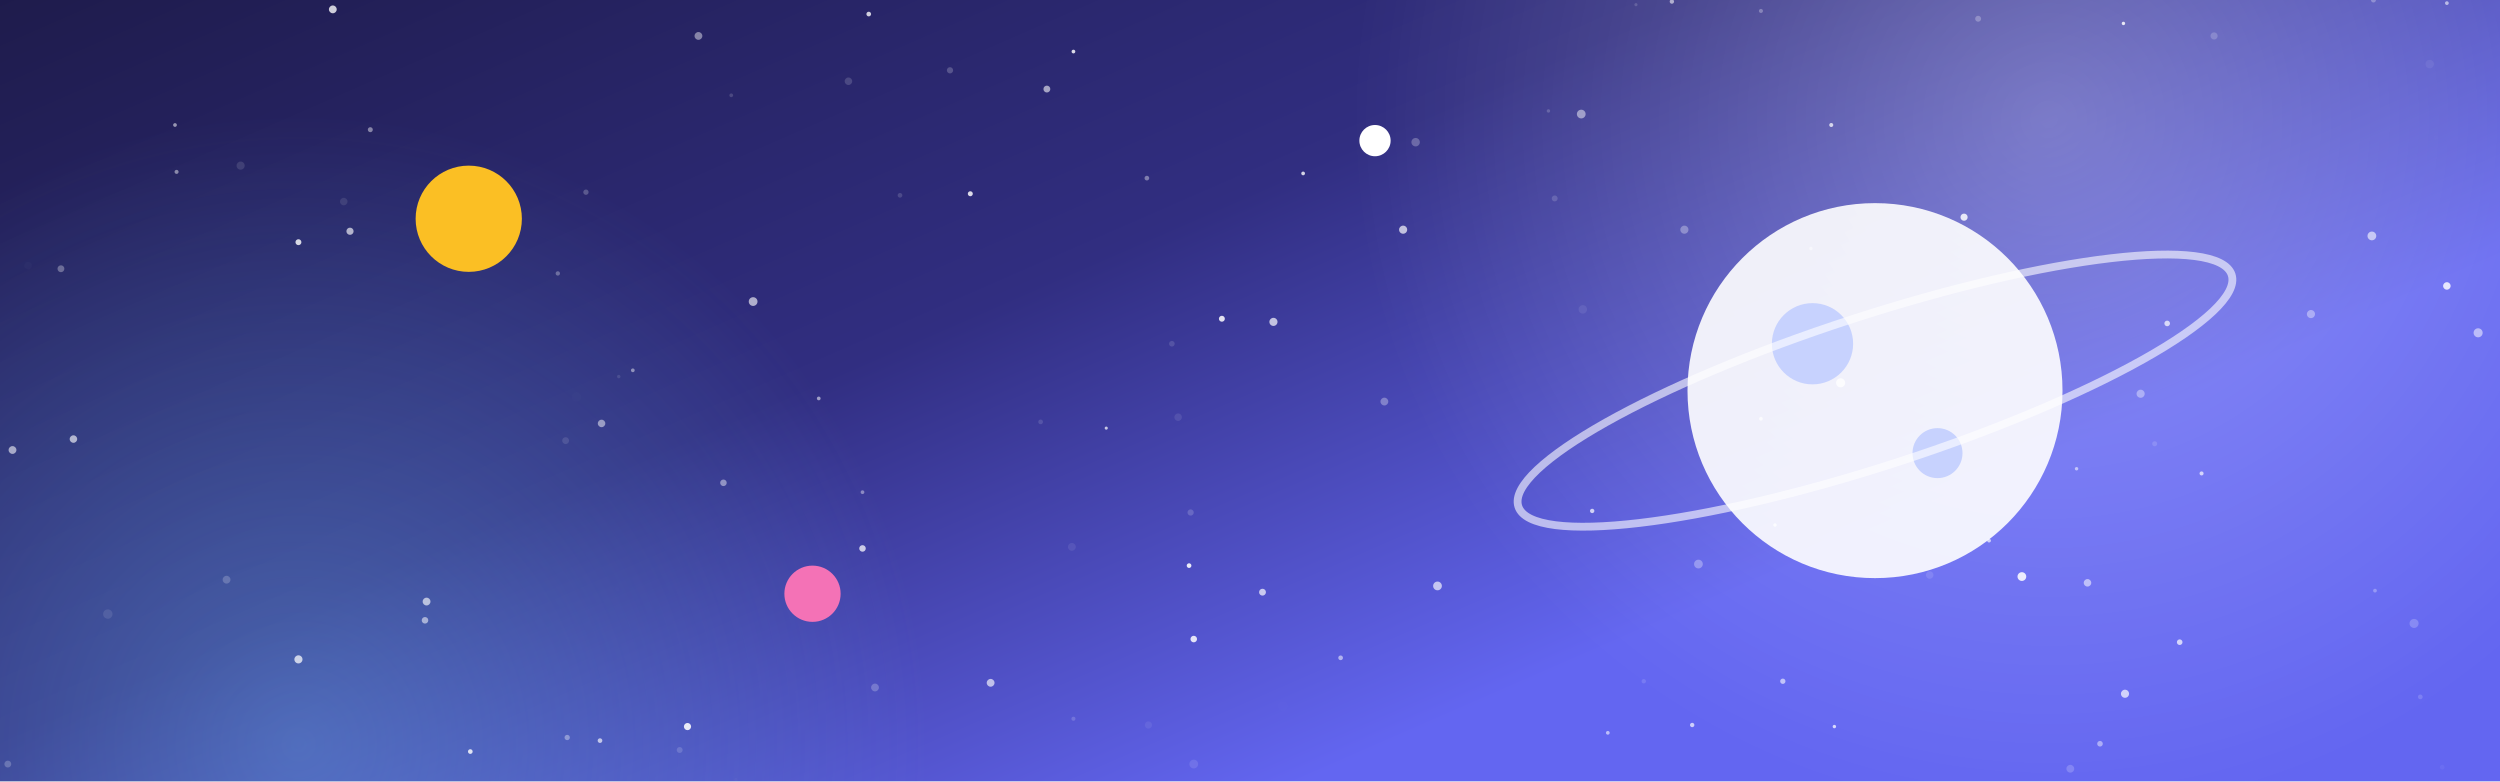
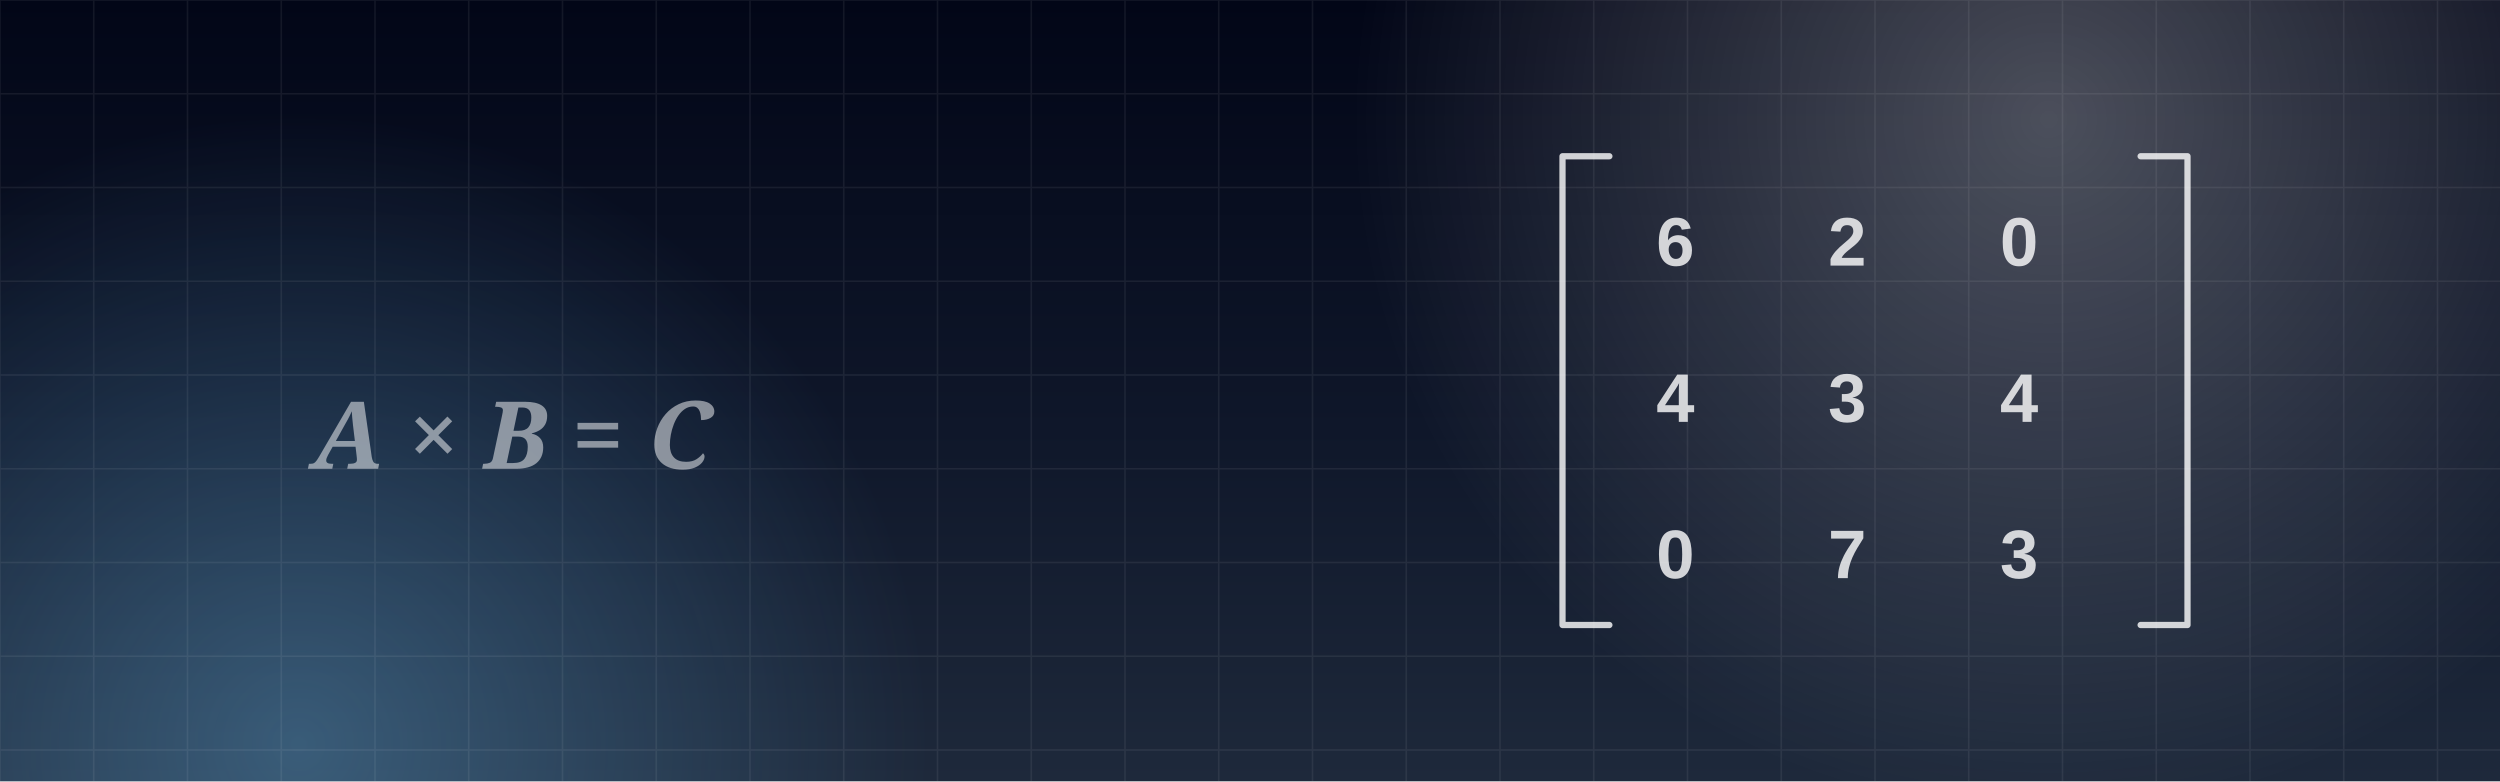
<svg xmlns="http://www.w3.org/2000/svg" viewBox="0 0 1600 500" preserveAspectRatio="xMidYMid slice">
  <defs>
-     <linearGradient id="g" gradientTransform="rotate(35)">
-       <stop offset="0" stop-color="#1e1b4b" />
-       <stop offset=".55" stop-color="#312e81" />
-       <stop offset="1" stop-color="#6366f1" />
+     <linearGradient id="g" gradientTransform="rotate(90)">
+       <stop offset="0" stop-color="#020617" />
+       <stop offset=".55" stop-color="#0f172a" />
+       <stop offset="1" stop-color="#1e293b" />
    </linearGradient>
    <radialGradient id="r1">
      <stop offset="0" stop-color="#fff" stop-opacity=".28" />
      <stop offset="1" stop-color="#fff" stop-opacity="0" />
    </radialGradient>
    <radialGradient id="r2">
-       <stop offset="0" stop-color="#7cf" stop-opacity=".35" />
+       <stop offset="0" stop-color="#7cf" stop-opacity=".32" />
      <stop offset="1" stop-color="#7cf" stop-opacity="0" />
    </radialGradient>
  </defs>
  <rect width="1600" height="500" fill="url(#g)" />
  <circle cx="1312" cy="75" r="450" fill="url(#r1)" />
  <circle cx="192" cy="475" r="400" fill="url(#r2)" />
-   <circle cx="1159" cy="159" r="1.1" fill="#fff" fill-opacity="0.45" />
-   <circle cx="708" cy="274" r="1.0" fill="#fff" fill-opacity="0.71" />
-   <circle cx="686" cy="350" r="2.5" fill="#fff" fill-opacity="0.08" />
-   <circle cx="1545" cy="399" r="2.9" fill="#fff" fill-opacity="0.21" />
-   <circle cx="482" cy="193" r="2.8" fill="#fff" fill-opacity="0.62" />
-   <circle cx="1387" cy="207" r="1.8" fill="#fff" fill-opacity="0.71" />
-   <circle cx="272" cy="397" r="2.1" fill="#fff" fill-opacity="0.53" />
-   <circle cx="552" cy="315" r="1.2" fill="#fff" fill-opacity="0.40" />
-   <circle cx="608" cy="45" r="2.0" fill="#fff" fill-opacity="0.21" />
-   <circle cx="5" cy="489" r="2.2" fill="#fff" fill-opacity="0.22" />
-   <circle cx="384" cy="474" r="1.5" fill="#fff" fill-opacity="0.65" />
-   <circle cx="1013" cy="198" r="2.7" fill="#fff" fill-opacity="0.08" />
-   <circle cx="213" cy="6" r="2.5" fill="#fff" fill-opacity="0.78" />
-   <circle cx="1047" cy="3" r="1.0" fill="#fff" fill-opacity="0.16" />
-   <circle cx="471" cy="499" r="1.0" fill="#fff" fill-opacity="0.02" />
-   <circle cx="362" cy="282" r="2.2" fill="#fff" fill-opacity="0.11" />
-   <circle cx="405" cy="237" r="1.2" fill="#fff" fill-opacity="0.45" />
-   <circle cx="47" cy="281" r="2.4" fill="#fff" fill-opacity="0.62" />
-   <circle cx="1518" cy="151" r="2.8" fill="#fff" fill-opacity="0.60" />
-   <circle cx="1127" cy="7" r="1.3" fill="#fff" fill-opacity="0.29" />
-   <circle cx="808" cy="379" r="2.2" fill="#fff" fill-opacity="0.69" />
-   <circle cx="1549" cy="446" r="1.5" fill="#fff" fill-opacity="0.16" />
-   <circle cx="1078" cy="147" r="2.6" fill="#fff" fill-opacity="0.31" />
-   <circle cx="621" cy="124" r="1.6" fill="#fff" fill-opacity="0.83" />
-   <circle cx="1519" cy="0" r="1.6" fill="#fff" fill-opacity="0.28" />
-   <circle cx="1325" cy="492" r="2.5" fill="#fff" fill-opacity="0.19" />
-   <circle cx="552" cy="351" r="2.1" fill="#fff" fill-opacity="0.73" />
-   <circle cx="898" cy="147" r="2.6" fill="#fff" fill-opacity="0.68" />
-   <circle cx="1336" cy="373" r="2.4" fill="#fff" fill-opacity="0.54" />
-   <circle cx="69" cy="393" r="3.0" fill="#fff" fill-opacity="0.10" />
-   <circle cx="750" cy="220" r="1.8" fill="#fff" fill-opacity="0.13" />
-   <circle cx="576" cy="125" r="1.5" fill="#fff" fill-opacity="0.15" />
-   <circle cx="237" cy="83" r="1.6" fill="#fff" fill-opacity="0.44" />
-   <circle cx="543" cy="52" r="2.4" fill="#fff" fill-opacity="0.16" />
-   <circle cx="112" cy="80" r="1.2" fill="#fff" fill-opacity="0.53" />
-   <circle cx="524" cy="255" r="1.2" fill="#fff" fill-opacity="0.54" />
-   <circle cx="1344" cy="476" r="1.8" fill="#fff" fill-opacity="0.45" />
-   <circle cx="1012" cy="73" r="2.8" fill="#fff" fill-opacity="0.48" />
-   <circle cx="396" cy="241" r="1.1" fill="#fff" fill-opacity="0.11" />
-   <circle cx="1019" cy="327" r="1.4" fill="#fff" fill-opacity="0.71" />
-   <circle cx="1141" cy="436" r="1.7" fill="#fff" fill-opacity="0.59" />
-   <circle cx="920" cy="375" r="2.8" fill="#fff" fill-opacity="0.65" />
-   <circle cx="634" cy="437" r="2.5" fill="#fff" fill-opacity="0.64" />
-   <circle cx="1566" cy="2" r="1.2" fill="#fff" fill-opacity="0.57" />
-   <circle cx="1563" cy="491" r="1.5" fill="#fff" fill-opacity="0.05" />
-   <circle cx="1257" cy="139" r="2.3" fill="#fff" fill-opacity="0.83" />
-   <circle cx="154" cy="106" r="2.6" fill="#fff" fill-opacity="0.12" />
-   <circle cx="191" cy="422" r="2.6" fill="#fff" fill-opacity="0.72" />
-   <circle cx="754" cy="267" r="2.4" fill="#fff" fill-opacity="0.09" />
-   <circle cx="1172" cy="80" r="1.3" fill="#fff" fill-opacity="0.73" />
-   <circle cx="1070" cy="1" r="1.4" fill="#fff" fill-opacity="0.56" />
-   <circle cx="191" cy="155" r="1.9" fill="#fff" fill-opacity="0.81" />
-   <circle cx="886" cy="257" r="2.5" fill="#fff" fill-opacity="0.32" />
-   <circle cx="468" cy="61" r="1.2" fill="#fff" fill-opacity="0.16" />
-   <circle cx="636" cy="135" r="2.2" fill="#fff" fill-opacity="0.00" />
-   <circle cx="363" cy="472" r="1.7" fill="#fff" fill-opacity="0.36" />
-   <circle cx="1052" cy="436" r="1.4" fill="#fff" fill-opacity="0.13" />
-   <circle cx="1555" cy="41" r="2.7" fill="#fff" fill-opacity="0.06" />
-   <circle cx="670" cy="57" r="2.2" fill="#fff" fill-opacity="0.58" />
-   <circle cx="687" cy="460" r="1.3" fill="#fff" fill-opacity="0.17" />
-   <circle cx="815" cy="206" r="2.6" fill="#fff" fill-opacity="0.69" />
-   <circle cx="1273" cy="346" r="1.2" fill="#fff" fill-opacity="0.66" />
-   <circle cx="440" cy="465" r="2.3" fill="#fff" fill-opacity="0.87" />
-   <circle cx="1083" cy="464" r="1.4" fill="#fff" fill-opacity="0.68" />
-   <circle cx="39" cy="172" r="2.2" fill="#fff" fill-opacity="0.31" />
-   <circle cx="1379" cy="284" r="1.6" fill="#fff" fill-opacity="0.14" />
-   <circle cx="224" cy="148" r="2.3" fill="#fff" fill-opacity="0.64" />
-   <circle cx="1235" cy="368" r="2.4" fill="#fff" fill-opacity="0.12" />
-   <circle cx="1370" cy="252" r="2.6" fill="#fff" fill-opacity="0.38" />
-   <circle cx="906" cy="91" r="2.7" fill="#fff" fill-opacity="0.26" />
-   <circle cx="1127" cy="268" r="1.2" fill="#fff" fill-opacity="0.70" />
-   <circle cx="1479" cy="201" r="2.6" fill="#fff" fill-opacity="0.38" />
-   <circle cx="995" cy="127" r="1.9" fill="#fff" fill-opacity="0.16" />
-   <circle cx="782" cy="204" r="1.9" fill="#fff" fill-opacity="0.85" />
-   <circle cx="1174" cy="465" r="1.1" fill="#fff" fill-opacity="0.75" />
-   <circle cx="1559" cy="88" r="1.2" fill="#fff" fill-opacity="0.01" />
-   <circle cx="1266" cy="12" r="1.9" fill="#fff" fill-opacity="0.26" />
-   <circle cx="1520" cy="378" r="1.2" fill="#fff" fill-opacity="0.29" />
-   <circle cx="463" cy="309" r="2.1" fill="#fff" fill-opacity="0.44" />
-   <circle cx="447" cy="23" r="2.5" fill="#fff" fill-opacity="0.44" />
-   <circle cx="385" cy="271" r="2.4" fill="#fff" fill-opacity="0.49" />
-   <circle cx="375" cy="123" r="1.7" fill="#fff" fill-opacity="0.23" />
-   <circle cx="991" cy="71" r="1.1" fill="#fff" fill-opacity="0.19" />
-   <circle cx="435" cy="480" r="1.9" fill="#fff" fill-opacity="0.16" />
-   <circle cx="761" cy="362" r="1.5" fill="#fff" fill-opacity="0.89" />
-   <circle cx="764" cy="489" r="2.8" fill="#fff" fill-opacity="0.11" />
-   <circle cx="1136" cy="336" r="1.1" fill="#fff" fill-opacity="0.80" />
-   <circle cx="1087" cy="361" r="2.8" fill="#fff" fill-opacity="0.31" />
-   <circle cx="834" cy="111" r="1.2" fill="#fff" fill-opacity="0.79" />
-   <circle cx="357" cy="175" r="1.4" fill="#fff" fill-opacity="0.30" />
-   <circle cx="821" cy="452" r="2.9" fill="#fff" fill-opacity="0.01" />
-   <circle cx="666" cy="270" r="1.5" fill="#fff" fill-opacity="0.13" />
-   <circle cx="762" cy="328" r="2.0" fill="#fff" fill-opacity="0.17" />
-   <circle cx="1029" cy="469" r="1.2" fill="#fff" fill-opacity="0.57" />
-   <circle cx="1329" cy="300" r="1.1" fill="#fff" fill-opacity="0.55" />
-   <circle cx="220" cy="129" r="2.4" fill="#fff" fill-opacity="0.10" />
-   <circle cx="1178" cy="245" r="2.9" fill="#fff" fill-opacity="0.79" />
-   <circle cx="687" cy="33" r="1.2" fill="#fff" fill-opacity="0.83" />
-   <circle cx="1395" cy="411" r="1.8" fill="#fff" fill-opacity="0.71" />
-   <circle cx="734" cy="114" r="1.5" fill="#fff" fill-opacity="0.38" />
-   <circle cx="1409" cy="303" r="1.3" fill="#fff" fill-opacity="0.68" />
-   <circle cx="556" cy="9" r="1.5" fill="#fff" fill-opacity="0.78" />
-   <circle cx="764" cy="409" r="2.1" fill="#fff" fill-opacity="0.84" />
-   <circle cx="1360" cy="444" r="2.6" fill="#fff" fill-opacity="0.69" />
-   <circle cx="369" cy="254" r="3.0" fill="#fff" fill-opacity="0.01" />
-   <circle cx="735" cy="464" r="2.3" fill="#fff" fill-opacity="0.07" />
-   <circle cx="8" cy="288" r="2.5" fill="#fff" fill-opacity="0.57" />
-   <circle cx="301" cy="481" r="1.5" fill="#fff" fill-opacity="0.82" />
-   <circle cx="113" cy="110" r="1.3" fill="#fff" fill-opacity="0.46" />
-   <circle cx="18" cy="170" r="2.4" fill="#fff" fill-opacity="0.02" />
-   <circle cx="1417" cy="23" r="2.3" fill="#fff" fill-opacity="0.19" />
-   <circle cx="1566" cy="183" r="2.4" fill="#fff" fill-opacity="0.82" />
-   <circle cx="858" cy="421" r="1.5" fill="#fff" fill-opacity="0.53" />
-   <circle cx="1586" cy="213" r="2.9" fill="#fff" fill-opacity="0.52" />
-   <circle cx="1359" cy="15" r="1.1" fill="#fff" fill-opacity="0.84" />
-   <circle cx="395" cy="377" r="1.2" fill="#fff" fill-opacity="0.01" />
-   <circle cx="273" cy="385" r="2.5" fill="#fff" fill-opacity="0.63" />
-   <circle cx="560" cy="440" r="2.5" fill="#fff" fill-opacity="0.23" />
-   <circle cx="1294" cy="369" r="2.8" fill="#fff" fill-opacity="0.86" />
-   <circle cx="145" cy="371" r="2.5" fill="#fff" fill-opacity="0.20" />
-   <circle cx="1200" cy="250" r="120" fill="#fff" fill-opacity=".9" />
-   <circle cx="1160" cy="220" r="26" fill="#c7d2fe" />
-   <circle cx="1240" cy="290" r="16" fill="#c7d2fe" />
-   <ellipse cx="1200" cy="250" rx="240" ry="48" transform="rotate(-18 1200 250)" fill="none" stroke="#fff" stroke-opacity="0.6" stroke-width="5" stroke-linecap="round" />
-   <circle cx="300" cy="140" r="34" fill="#fbbf24" />
-   <circle cx="520" cy="380" r="18" fill="#f472b6" />
-   <circle cx="880" cy="90" r="10" fill="#fff" />
+   <path d="M0 0V500M60 0V500M120 0V500M180 0V500M240 0V500M300 0V500M360 0V500M420 0V500M480 0V500M540 0V500M600 0V500M660 0V500M720 0V500M780 0V500M840 0V500M900 0V500M960 0V500M1020 0V500M1080 0V500M1140 0V500M1200 0V500M1260 0V500M1320 0V500M1380 0V500M1440 0V500M1500 0V500M1560 0V500M1620 0V500M0 0H1600M0 60H1600M0 120H1600M0 180H1600M0 240H1600M0 300H1600M0 360H1600M0 420H1600M0 480H1600M0 540H1600" stroke="#fff" stroke-opacity="0.07" stroke-width="1" />
+   <path d="M1000 100v300M1000 100h30M1000 400h30M1400 100v300M1400 100h-30M1400 400h-30" fill="none" stroke="#fff" stroke-opacity="0.8" stroke-width="4" stroke-linecap="round" stroke-linejoin="round" />
+   <text x="1060" y="170" fill="#fff" fill-opacity="0.8" font-family="Segoe UI,Arial,sans-serif" font-weight="700" font-size="44">6</text>
+   <text x="1170" y="170" fill="#fff" fill-opacity="0.8" font-family="Segoe UI,Arial,sans-serif" font-weight="700" font-size="44">2</text>
+   <text x="1280" y="170" fill="#fff" fill-opacity="0.8" font-family="Segoe UI,Arial,sans-serif" font-weight="700" font-size="44">0</text>
+   <text x="1060" y="270" fill="#fff" fill-opacity="0.8" font-family="Segoe UI,Arial,sans-serif" font-weight="700" font-size="44">4</text>
+   <text x="1170" y="270" fill="#fff" fill-opacity="0.8" font-family="Segoe UI,Arial,sans-serif" font-weight="700" font-size="44">3</text>
+   <text x="1280" y="270" fill="#fff" fill-opacity="0.8" font-family="Segoe UI,Arial,sans-serif" font-weight="700" font-size="44">4</text>
+   <text x="1060" y="370" fill="#fff" fill-opacity="0.8" font-family="Segoe UI,Arial,sans-serif" font-weight="700" font-size="44">0</text>
+   <text x="1170" y="370" fill="#fff" fill-opacity="0.8" font-family="Segoe UI,Arial,sans-serif" font-weight="700" font-size="44">7</text>
+   <text x="1280" y="370" fill="#fff" fill-opacity="0.8" font-family="Segoe UI,Arial,sans-serif" font-weight="700" font-size="44">3</text>
+   <text x="200" y="300" fill="#fff" fill-opacity="0.5" font-weight="700" font-size="60" font-family="Georgia,serif" font-style="italic">A × B = C</text>
</svg>
